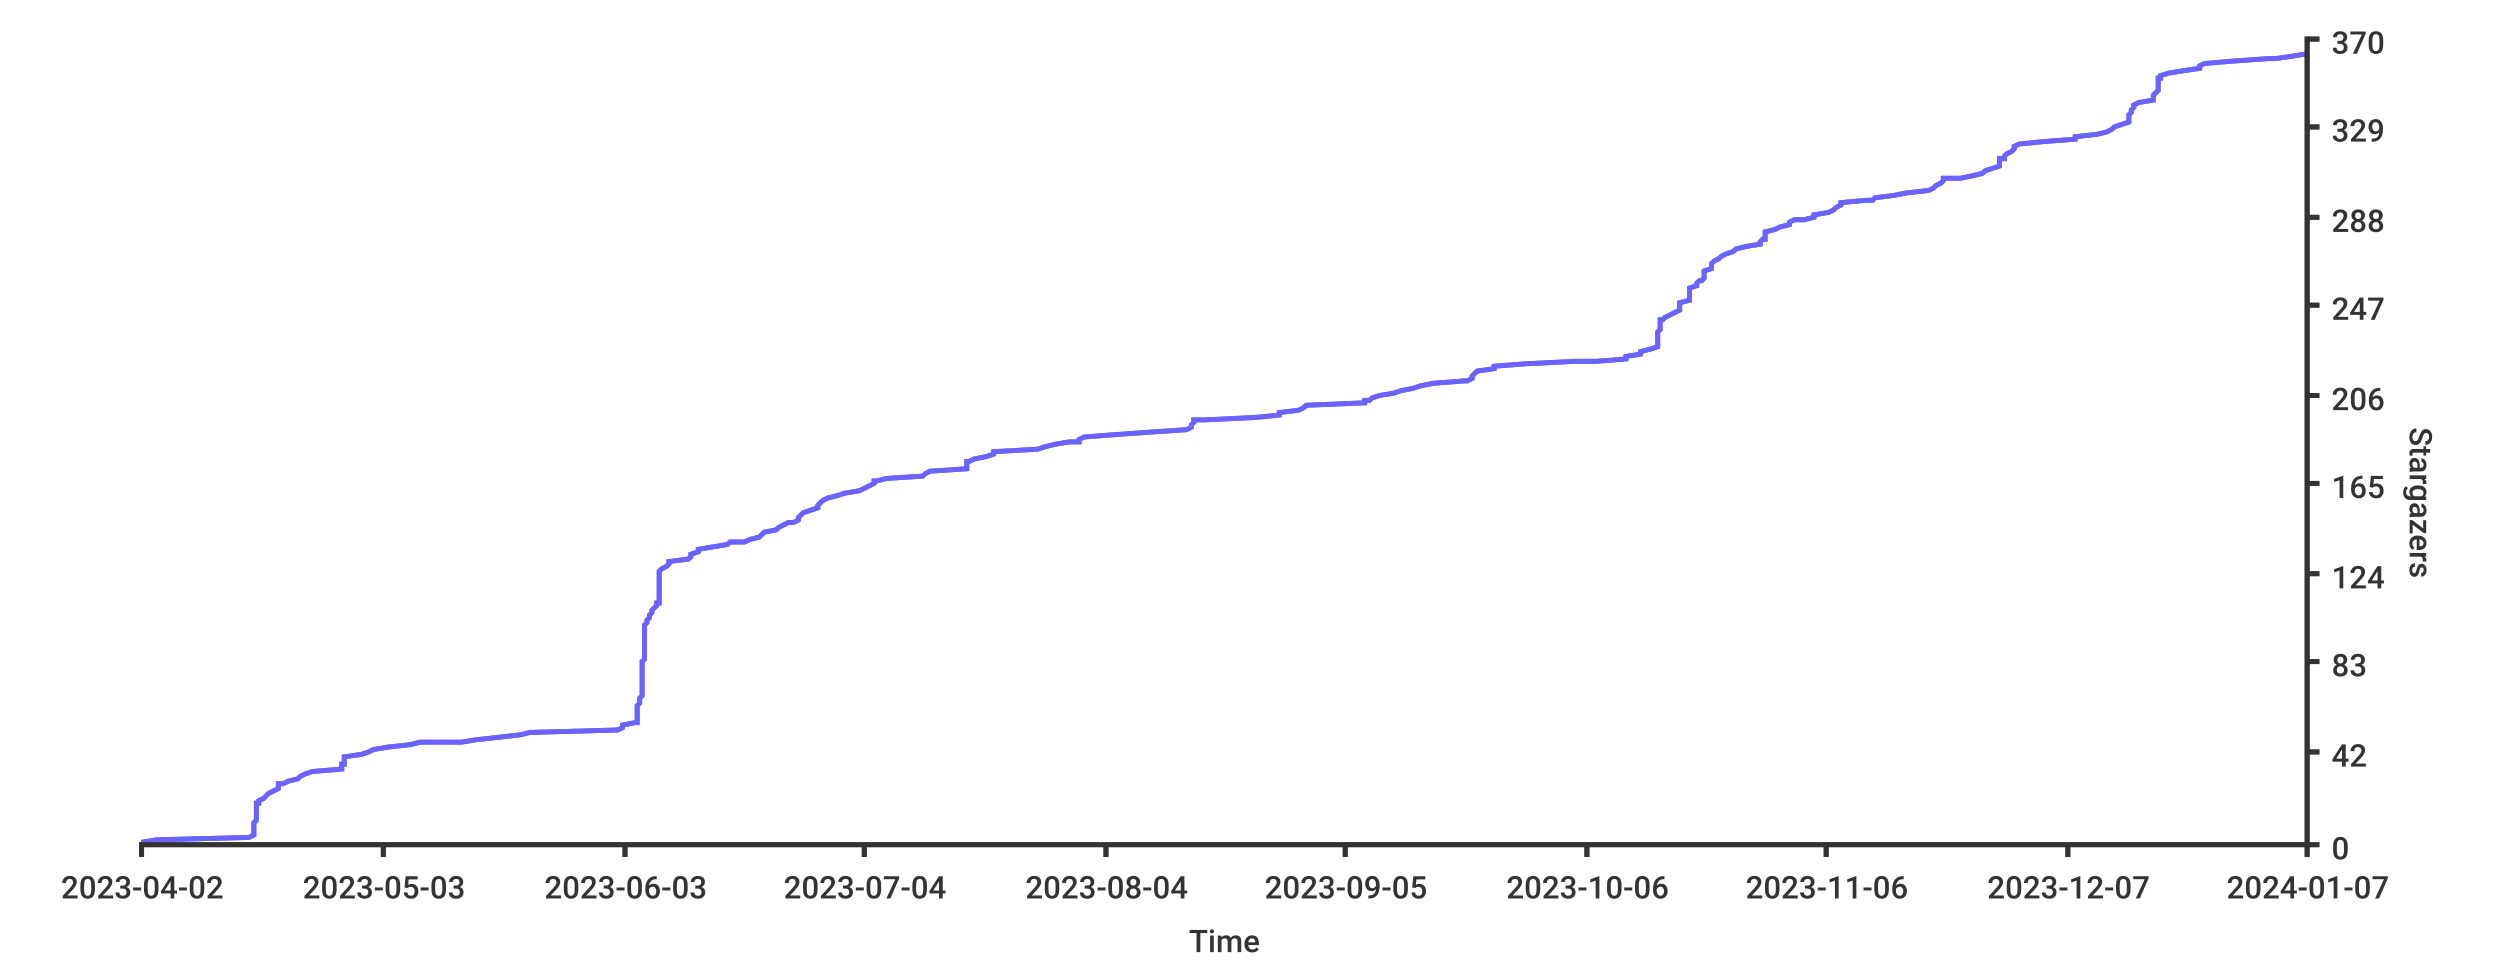
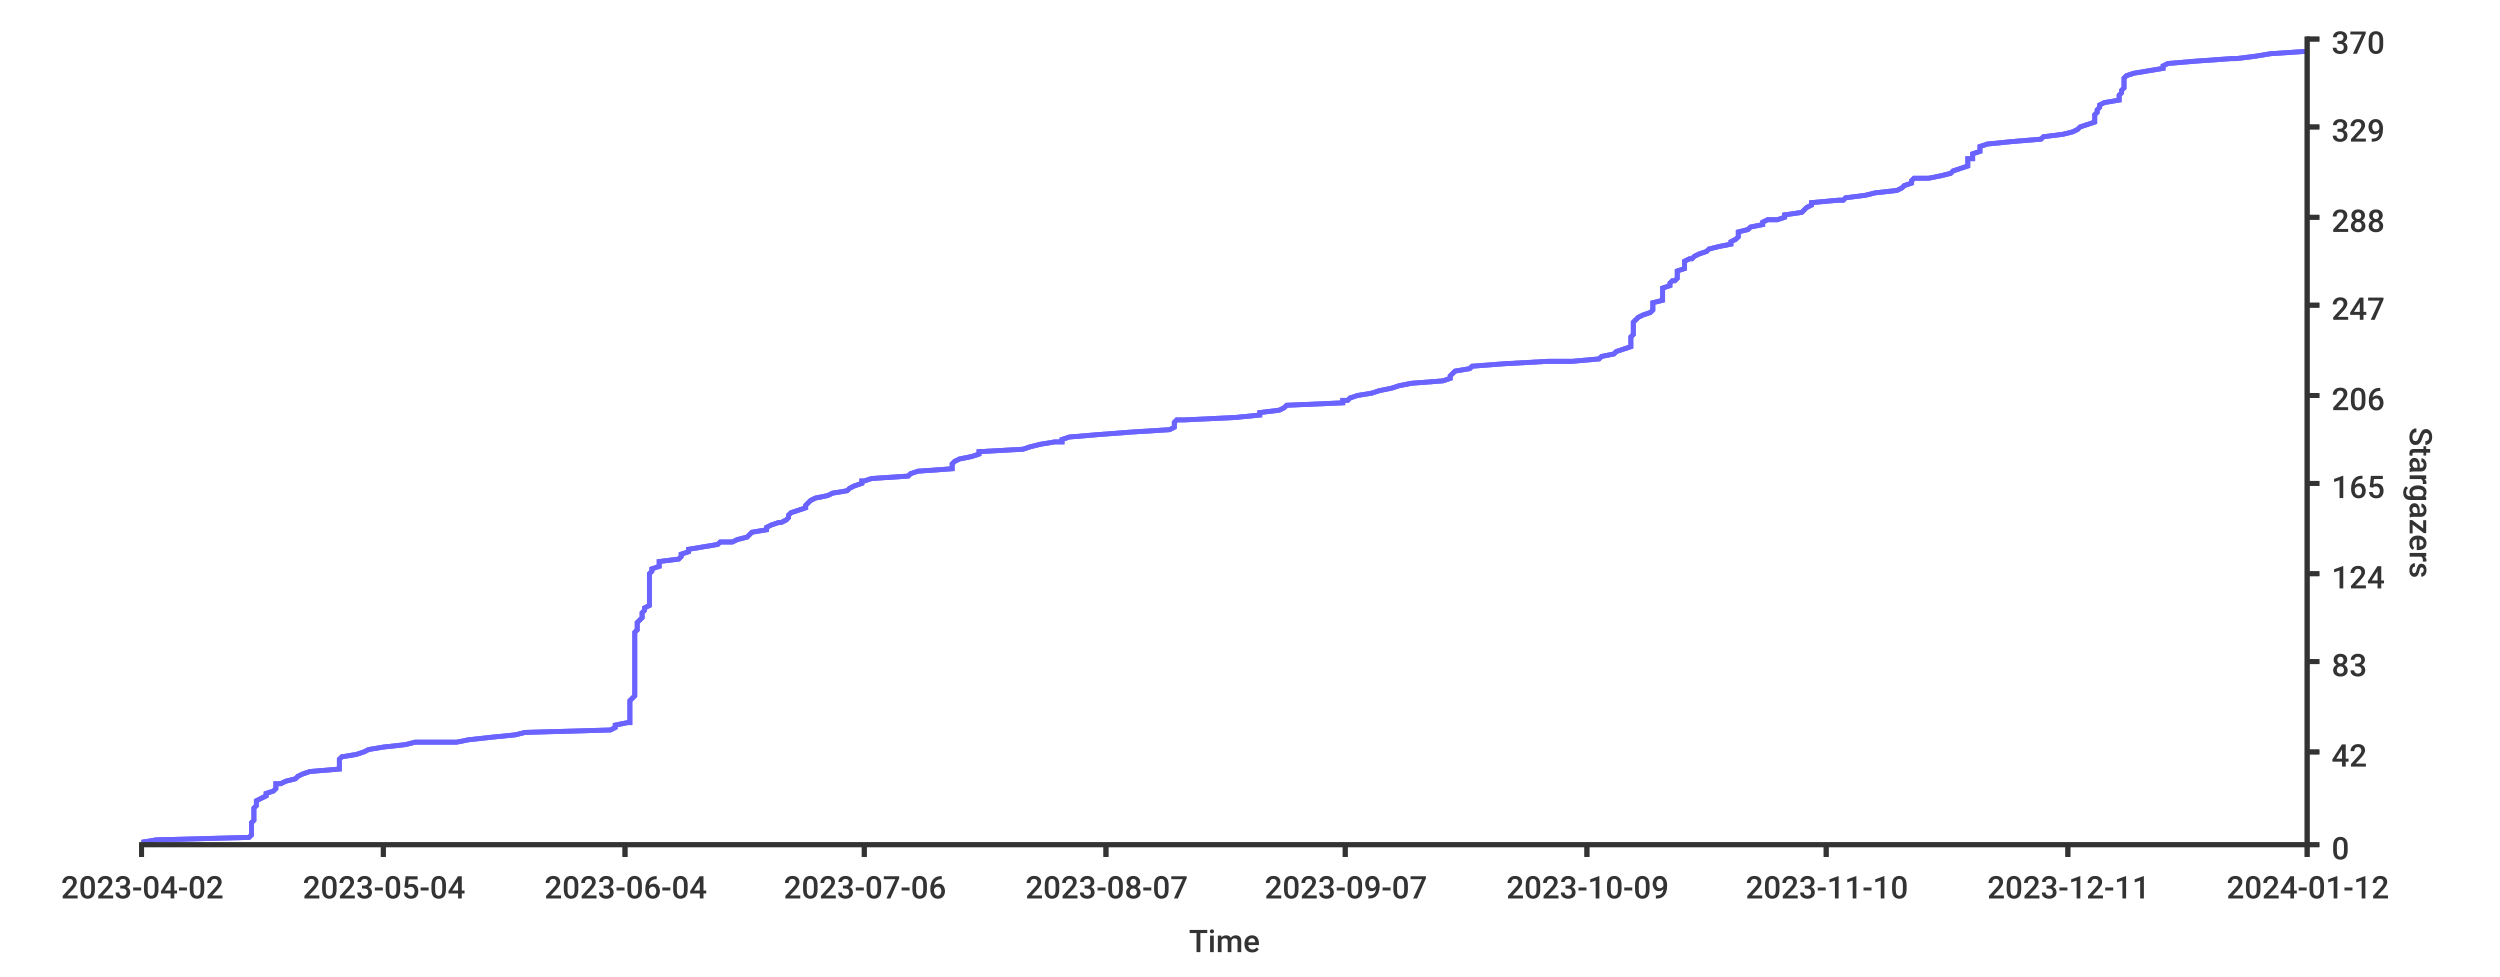
<svg xmlns="http://www.w3.org/2000/svg" width="1024px" height="400px">
  <style type="text/css">
path { fill: none; stroke: rgb(51,51,51); }
path.series { stroke: #6b63ff; }
rect.background { fill: rgb(255,255,255); stroke: none; }

text {
	stroke-width: 0;
	stroke: none;
	fill: rgba(51,51,51,1.0);
	font-size: 12.8px;
	font-family: 'Roboto Medium', sans-serif;
}
</style>
-   <rect rx="8" x="0" y="0" width="1024px" height="400px" class="background" />
-   <rect class="background" rx="8" x="0" y="0" width="1024px" height="400px" />
-   <path class="series" d="M 58 345 L 64 344 L 102 343 L 104 342 L 104 341 L 104 340 L 104 339 L 104 338 L 104 337 L 104 337 L 105 336 L 105 335 L 105 334 L 105 333 L 105 332 L 105 331 L 105 330 L 105 329 L 106 329 L 106 328 L 108 327 L 109 326 L 110 325 L 112 324 L 114 323 L 114 322 L 114 321 L 116 321 L 118 320 L 122 319 L 123 318 L 125 317 L 128 316 L 140 315 L 140 314 L 140 313 L 141 313 L 141 312 L 141 311 L 141 310 L 148 309 L 151 308 L 153 307 L 159 306 L 168 305 L 172 304 L 189 304 L 195 303 L 204 302 L 213 301 L 217 300 L 253 299 L 255 298 L 255 297 L 260 296 L 261 296 L 261 295 L 261 294 L 261 293 L 261 292 L 261 291 L 261 290 L 261 289 L 262 288 L 262 288 L 262 287 L 262 286 L 263 285 L 263 284 L 263 283 L 263 282 L 263 281 L 263 280 L 263 280 L 263 279 L 263 278 L 263 277 L 263 276 L 263 275 L 263 274 L 263 273 L 263 272 L 263 271 L 263 271 L 264 270 L 264 269 L 264 268 L 264 267 L 264 266 L 264 265 L 264 264 L 264 263 L 264 263 L 264 262 L 264 261 L 264 260 L 264 259 L 264 258 L 264 257 L 264 256 L 265 255 L 265 255 L 265 254 L 266 253 L 266 252 L 267 251 L 267 250 L 268 249 L 269 248 L 269 247 L 270 247 L 270 246 L 270 245 L 270 244 L 270 243 L 270 242 L 270 241 L 270 240 L 270 239 L 270 238 L 270 238 L 270 237 L 270 236 L 270 235 L 270 234 L 271 233 L 273 232 L 274 231 L 274 230 L 274 230 L 282 229 L 283 228 L 283 227 L 286 226 L 286 225 L 292 224 L 298 223 L 299 222 L 305 222 L 307 221 L 311 220 L 312 219 L 313 218 L 318 217 L 319 216 L 321 215 L 323 214 L 325 214 L 327 213 L 327 212 L 328 211 L 329 210 L 332 209 L 335 208 L 335 207 L 336 206 L 337 205 L 337 205 L 339 204 L 343 203 L 346 202 L 352 201 L 354 200 L 356 199 L 358 198 L 358 197 L 359 197 L 363 196 L 378 195 L 379 194 L 381 193 L 396 192 L 396 191 L 396 190 L 396 189 L 397 189 L 399 188 L 404 187 L 407 186 L 407 185 L 425 184 L 428 183 L 432 182 L 438 181 L 442 181 L 442 180 L 444 179 L 457 178 L 471 177 L 486 176 L 488 175 L 488 174 L 489 173 L 489 172 L 493 172 L 514 171 L 524 170 L 524 169 L 532 168 L 534 167 L 535 166 L 559 165 L 559 164 L 561 164 L 562 163 L 565 162 L 571 161 L 574 160 L 579 159 L 582 158 L 587 157 L 600 156 L 601 156 L 603 155 L 603 154 L 604 153 L 605 152 L 612 151 L 612 150 L 625 149 L 645 148 L 654 148 L 666 147 L 666 146 L 672 145 L 672 144 L 676 143 L 679 142 L 679 141 L 679 140 L 679 139 L 679 139 L 679 138 L 679 137 L 679 136 L 680 135 L 680 134 L 680 133 L 680 132 L 680 131 L 681 131 L 682 130 L 684 129 L 686 128 L 688 127 L 688 126 L 688 125 L 688 124 L 692 123 L 692 123 L 692 122 L 692 121 L 692 120 L 692 119 L 692 118 L 695 117 L 695 116 L 696 115 L 697 115 L 698 114 L 698 113 L 698 112 L 698 111 L 701 110 L 701 109 L 701 108 L 702 107 L 704 106 L 704 106 L 705 105 L 707 104 L 710 103 L 711 102 L 715 101 L 721 100 L 721 99 L 722 98 L 723 98 L 723 97 L 723 96 L 723 95 L 727 94 L 729 93 L 733 92 L 733 91 L 735 90 L 739 90 L 743 89 L 743 88 L 749 87 L 751 86 L 752 85 L 754 84 L 754 83 L 765 82 L 767 82 L 768 81 L 776 80 L 781 79 L 790 78 L 792 77 L 793 76 L 795 75 L 796 74 L 796 73 L 803 73 L 808 72 L 812 71 L 813 70 L 816 69 L 819 68 L 819 67 L 819 66 L 819 65 L 821 65 L 821 64 L 822 63 L 824 62 L 825 61 L 825 60 L 827 59 L 837 58 L 850 57 L 850 57 L 850 56 L 859 55 L 863 54 L 865 53 L 866 52 L 869 51 L 872 50 L 872 49 L 872 49 L 872 48 L 872 47 L 873 46 L 873 45 L 874 44 L 874 43 L 876 42 L 882 41 L 882 40 L 882 40 L 882 39 L 883 38 L 884 37 L 884 36 L 884 35 L 884 34 L 884 33 L 884 32 L 885 32 L 885 31 L 888 30 L 894 29 L 901 28 L 901 27 L 903 26 L 915 25 L 929 24 L 932 24 L 939 23 L 945 22" stroke-width="2" />
-   <path class="series" d="M 58 345 L 64 344 L 102 343 L 104 342 L 104 341 L 104 340 L 104 339 L 104 338 L 104 337 L 104 337 L 105 336 L 105 335 L 105 334 L 105 333 L 105 332 L 105 331 L 105 330 L 105 329 L 106 329 L 106 328 L 108 327 L 109 326 L 110 325 L 112 324 L 114 323 L 114 322 L 114 321 L 116 321 L 118 320 L 122 319 L 123 318 L 125 317 L 128 316 L 140 315 L 140 314 L 140 313 L 141 313 L 141 312 L 141 311 L 141 310 L 148 309 L 151 308 L 153 307 L 159 306 L 168 305 L 172 304 L 189 304 L 195 303 L 204 302 L 213 301 L 217 300 L 253 299 L 255 298 L 255 297 L 260 296 L 261 296 L 261 295 L 261 294 L 261 293 L 261 292 L 261 291 L 261 290 L 261 289 L 262 288 L 262 288 L 262 287 L 262 286 L 263 285 L 263 284 L 263 283 L 263 282 L 263 281 L 263 280 L 263 280 L 263 279 L 263 278 L 263 277 L 263 276 L 263 275 L 263 274 L 263 273 L 263 272 L 263 271 L 263 271 L 264 270 L 264 269 L 264 268 L 264 267 L 264 266 L 264 265 L 264 264 L 264 263 L 264 263 L 264 262 L 264 261 L 264 260 L 264 259 L 264 258 L 264 257 L 264 256 L 265 255 L 265 255 L 265 254 L 266 253 L 266 252 L 267 251 L 267 250 L 268 249 L 269 248 L 269 247 L 270 247 L 270 246 L 270 245 L 270 244 L 270 243 L 270 242 L 270 241 L 270 240 L 270 239 L 270 238 L 270 238 L 270 237 L 270 236 L 270 235 L 270 234 L 271 233 L 273 232 L 274 231 L 274 230 L 274 230 L 282 229 L 283 228 L 283 227 L 286 226 L 286 225 L 292 224 L 298 223 L 299 222 L 305 222 L 307 221 L 311 220 L 312 219 L 313 218 L 318 217 L 319 216 L 321 215 L 323 214 L 325 214 L 327 213 L 327 212 L 328 211 L 329 210 L 332 209 L 335 208 L 335 207 L 336 206 L 337 205 L 337 205 L 339 204 L 343 203 L 346 202 L 352 201 L 354 200 L 356 199 L 358 198 L 358 197 L 359 197 L 363 196 L 378 195 L 379 194 L 381 193 L 396 192 L 396 191 L 396 190 L 396 189 L 397 189 L 399 188 L 404 187 L 407 186 L 407 185 L 425 184 L 428 183 L 432 182 L 438 181 L 442 181 L 442 180 L 444 179 L 457 178 L 471 177 L 486 176 L 488 175 L 488 174 L 489 173 L 489 172 L 493 172 L 514 171 L 524 170 L 524 169 L 532 168 L 534 167 L 535 166 L 559 165 L 559 164 L 561 164 L 562 163 L 565 162 L 571 161 L 574 160 L 579 159 L 582 158 L 587 157 L 600 156 L 601 156 L 603 155 L 603 154 L 604 153 L 605 152 L 612 151 L 612 150 L 625 149 L 645 148 L 654 148 L 666 147 L 666 146 L 672 145 L 672 144 L 676 143 L 679 142 L 679 141 L 679 140 L 679 139 L 679 139 L 679 138 L 679 137 L 679 136 L 680 135 L 680 134 L 680 133 L 680 132 L 680 131 L 681 131 L 682 130 L 684 129 L 686 128 L 688 127 L 688 126 L 688 125 L 688 124 L 692 123 L 692 123 L 692 122 L 692 121 L 692 120 L 692 119 L 692 118 L 695 117 L 695 116 L 696 115 L 697 115 L 698 114 L 698 113 L 698 112 L 698 111 L 701 110 L 701 109 L 701 108 L 702 107 L 704 106 L 704 106 L 705 105 L 707 104 L 710 103 L 711 102 L 715 101 L 721 100 L 721 99 L 722 98 L 723 98 L 723 97 L 723 96 L 723 95 L 727 94 L 729 93 L 733 92 L 733 91 L 735 90 L 739 90 L 743 89 L 743 88 L 749 87 L 751 86 L 752 85 L 754 84 L 754 83 L 765 82 L 767 82 L 768 81 L 776 80 L 781 79 L 790 78 L 792 77 L 793 76 L 795 75 L 796 74 L 796 73 L 803 73 L 808 72 L 812 71 L 813 70 L 816 69 L 819 68 L 819 67 L 819 66 L 819 65 L 821 65 L 821 64 L 822 63 L 824 62 L 825 61 L 825 60 L 827 59 L 837 58 L 850 57 L 850 57 L 850 56 L 859 55 L 863 54 L 865 53 L 866 52 L 869 51 L 872 50 L 872 49 L 872 49 L 872 48 L 872 47 L 873 46 L 873 45 L 874 44 L 874 43 L 876 42 L 882 41 L 882 40 L 882 40 L 882 39 L 883 38 L 884 37 L 884 36 L 884 35 L 884 34 L 884 33 L 884 32 L 885 32 L 885 31 L 888 30 L 894 29 L 901 28 L 901 27 L 903 26 L 915 25 L 929 24 L 932 24 L 939 23 L 945 22" stroke-width="2" />
+   <rect y="0" width="1024px" height="400px" class="background" rx="8" x="0" />
+   <rect height="400px" class="background" rx="8" x="0" y="0" width="1024px" />
+   <path d="M 58 345 L 64 344 L 102 343 L 103 342 L 103 341 L 103 340 L 103 339 L 103 338 L 103 337 L 103 337 L 104 336 L 104 335 L 104 334 L 104 333 L 104 332 L 104 331 L 105 330 L 105 329 L 105 329 L 105 328 L 107 327 L 109 326 L 109 325 L 112 324 L 113 323 L 113 322 L 113 321 L 115 321 L 117 320 L 121 319 L 122 318 L 124 317 L 127 316 L 139 315 L 139 314 L 139 313 L 139 313 L 139 312 L 139 311 L 140 310 L 146 309 L 149 308 L 151 307 L 157 306 L 166 305 L 170 304 L 187 304 L 192 303 L 201 302 L 211 301 L 215 300 L 250 299 L 252 298 L 252 297 L 257 296 L 258 296 L 258 295 L 258 294 L 258 293 L 258 292 L 258 291 L 258 290 L 258 289 L 258 288 L 258 288 L 258 287 L 259 286 L 260 285 L 260 284 L 260 283 L 260 282 L 260 281 L 260 280 L 260 280 L 260 279 L 260 278 L 260 277 L 260 276 L 260 275 L 260 274 L 260 273 L 260 272 L 260 271 L 260 271 L 260 270 L 260 269 L 260 268 L 260 267 L 260 266 L 260 265 L 260 264 L 260 263 L 260 263 L 260 262 L 260 261 L 260 260 L 260 259 L 261 258 L 261 257 L 261 256 L 261 255 L 261 255 L 262 254 L 263 253 L 263 252 L 263 251 L 264 250 L 264 249 L 266 248 L 266 247 L 266 247 L 266 246 L 266 245 L 266 244 L 266 243 L 266 242 L 266 241 L 266 240 L 266 239 L 266 238 L 266 238 L 266 237 L 266 236 L 266 235 L 267 234 L 267 233 L 270 232 L 270 231 L 270 230 L 270 230 L 278 229 L 279 228 L 279 227 L 282 226 L 282 225 L 288 224 L 294 223 L 295 222 L 300 222 L 302 221 L 306 220 L 307 219 L 308 218 L 314 217 L 314 216 L 316 215 L 319 214 L 320 214 L 322 213 L 323 212 L 323 211 L 324 210 L 327 209 L 330 208 L 330 207 L 331 206 L 332 205 L 332 205 L 334 204 L 339 203 L 341 202 L 347 201 L 348 200 L 350 199 L 353 198 L 353 197 L 354 197 L 357 196 L 372 195 L 373 194 L 376 193 L 390 192 L 390 191 L 390 190 L 391 189 L 391 189 L 393 188 L 398 187 L 401 186 L 401 185 L 419 184 L 422 183 L 426 182 L 432 181 L 435 181 L 435 180 L 438 179 L 450 178 L 463 177 L 479 176 L 481 175 L 481 174 L 481 173 L 482 172 L 485 172 L 506 171 L 516 170 L 516 169 L 524 168 L 526 167 L 527 166 L 550 165 L 550 164 L 552 164 L 553 163 L 556 162 L 562 161 L 565 160 L 570 159 L 573 158 L 578 157 L 591 156 L 591 156 L 594 155 L 594 154 L 595 153 L 596 152 L 602 151 L 603 150 L 616 149 L 634 148 L 644 148 L 655 147 L 656 146 L 661 145 L 662 144 L 665 143 L 668 142 L 668 141 L 668 140 L 668 139 L 668 139 L 668 138 L 669 137 L 669 136 L 669 135 L 669 134 L 669 133 L 669 132 L 670 131 L 670 131 L 671 130 L 673 129 L 676 128 L 677 127 L 677 126 L 677 125 L 677 124 L 681 123 L 681 123 L 681 122 L 681 121 L 681 120 L 681 119 L 681 118 L 684 117 L 684 116 L 685 115 L 686 115 L 687 114 L 687 113 L 687 112 L 687 111 L 690 110 L 690 109 L 690 108 L 690 107 L 692 106 L 693 106 L 694 105 L 696 104 L 699 103 L 700 102 L 704 101 L 709 100 L 709 99 L 711 98 L 711 98 L 712 97 L 712 96 L 712 95 L 716 94 L 717 93 L 722 92 L 722 91 L 724 90 L 728 90 L 731 89 L 731 88 L 738 87 L 739 86 L 740 85 L 742 84 L 742 83 L 753 82 L 755 82 L 756 81 L 764 80 L 768 79 L 777 78 L 779 77 L 780 76 L 783 75 L 783 74 L 784 73 L 790 73 L 795 72 L 799 71 L 800 70 L 803 69 L 806 68 L 806 67 L 806 66 L 806 65 L 808 65 L 808 64 L 808 63 L 811 62 L 811 61 L 811 60 L 814 59 L 824 58 L 836 57 L 836 57 L 837 56 L 845 55 L 849 54 L 851 53 L 852 52 L 855 51 L 858 50 L 858 49 L 858 49 L 858 48 L 858 47 L 859 46 L 859 45 L 860 44 L 860 43 L 862 42 L 868 41 L 868 40 L 868 40 L 868 39 L 869 38 L 869 37 L 870 36 L 870 35 L 870 34 L 870 33 L 870 32 L 870 32 L 871 31 L 874 30 L 880 29 L 886 28 L 886 27 L 888 26 L 900 25 L 914 24 L 916 24 L 924 23 L 930 22 L 945 21" stroke-width="2" class="series" />
+   <path d="M 58 345 L 64 344 L 102 343 L 103 342 L 103 341 L 103 340 L 103 339 L 103 338 L 103 337 L 103 337 L 104 336 L 104 335 L 104 334 L 104 333 L 104 332 L 104 331 L 105 330 L 105 329 L 105 329 L 105 328 L 107 327 L 109 326 L 109 325 L 112 324 L 113 323 L 113 322 L 113 321 L 115 321 L 117 320 L 121 319 L 122 318 L 124 317 L 127 316 L 139 315 L 139 314 L 139 313 L 139 313 L 139 312 L 139 311 L 140 310 L 146 309 L 149 308 L 151 307 L 157 306 L 166 305 L 170 304 L 187 304 L 192 303 L 201 302 L 211 301 L 215 300 L 250 299 L 252 298 L 252 297 L 257 296 L 258 296 L 258 295 L 258 294 L 258 293 L 258 292 L 258 291 L 258 290 L 258 289 L 258 288 L 258 288 L 258 287 L 259 286 L 260 285 L 260 284 L 260 283 L 260 282 L 260 281 L 260 280 L 260 280 L 260 279 L 260 278 L 260 277 L 260 276 L 260 275 L 260 274 L 260 273 L 260 272 L 260 271 L 260 271 L 260 270 L 260 269 L 260 268 L 260 267 L 260 266 L 260 265 L 260 264 L 260 263 L 260 263 L 260 262 L 260 261 L 260 260 L 260 259 L 261 258 L 261 257 L 261 256 L 261 255 L 261 255 L 262 254 L 263 253 L 263 252 L 263 251 L 264 250 L 264 249 L 266 248 L 266 247 L 266 247 L 266 246 L 266 245 L 266 244 L 266 243 L 266 242 L 266 241 L 266 240 L 266 239 L 266 238 L 266 238 L 266 237 L 266 236 L 266 235 L 267 234 L 267 233 L 270 232 L 270 231 L 270 230 L 270 230 L 278 229 L 279 228 L 279 227 L 282 226 L 282 225 L 288 224 L 294 223 L 295 222 L 300 222 L 302 221 L 306 220 L 307 219 L 308 218 L 314 217 L 314 216 L 316 215 L 319 214 L 320 214 L 322 213 L 323 212 L 323 211 L 324 210 L 327 209 L 330 208 L 330 207 L 331 206 L 332 205 L 332 205 L 334 204 L 339 203 L 341 202 L 347 201 L 348 200 L 350 199 L 353 198 L 353 197 L 354 197 L 357 196 L 372 195 L 373 194 L 376 193 L 390 192 L 390 191 L 390 190 L 391 189 L 391 189 L 393 188 L 398 187 L 401 186 L 401 185 L 419 184 L 422 183 L 426 182 L 432 181 L 435 181 L 435 180 L 438 179 L 450 178 L 463 177 L 479 176 L 481 175 L 481 174 L 481 173 L 482 172 L 485 172 L 506 171 L 516 170 L 516 169 L 524 168 L 526 167 L 527 166 L 550 165 L 550 164 L 552 164 L 553 163 L 556 162 L 562 161 L 565 160 L 570 159 L 573 158 L 578 157 L 591 156 L 591 156 L 594 155 L 594 154 L 595 153 L 596 152 L 602 151 L 603 150 L 616 149 L 634 148 L 644 148 L 655 147 L 656 146 L 661 145 L 662 144 L 665 143 L 668 142 L 668 141 L 668 140 L 668 139 L 668 139 L 668 138 L 669 137 L 669 136 L 669 135 L 669 134 L 669 133 L 669 132 L 670 131 L 670 131 L 671 130 L 673 129 L 676 128 L 677 127 L 677 126 L 677 125 L 677 124 L 681 123 L 681 123 L 681 122 L 681 121 L 681 120 L 681 119 L 681 118 L 684 117 L 684 116 L 685 115 L 686 115 L 687 114 L 687 113 L 687 112 L 687 111 L 690 110 L 690 109 L 690 108 L 690 107 L 692 106 L 693 106 L 694 105 L 696 104 L 699 103 L 700 102 L 704 101 L 709 100 L 709 99 L 711 98 L 711 98 L 712 97 L 712 96 L 712 95 L 716 94 L 717 93 L 722 92 L 722 91 L 724 90 L 728 90 L 731 89 L 731 88 L 738 87 L 739 86 L 740 85 L 742 84 L 742 83 L 753 82 L 755 82 L 756 81 L 764 80 L 768 79 L 777 78 L 779 77 L 780 76 L 783 75 L 783 74 L 784 73 L 790 73 L 795 72 L 799 71 L 800 70 L 803 69 L 806 68 L 806 67 L 806 66 L 806 65 L 808 65 L 808 64 L 808 63 L 811 62 L 811 61 L 811 60 L 814 59 L 824 58 L 836 57 L 836 57 L 837 56 L 845 55 L 849 54 L 851 53 L 852 52 L 855 51 L 858 50 L 858 49 L 858 49 L 858 48 L 858 47 L 859 46 L 859 45 L 860 44 L 860 43 L 862 42 L 868 41 L 868 40 L 868 40 L 868 39 L 869 38 L 869 37 L 870 36 L 870 35 L 870 34 L 870 33 L 870 32 L 870 32 L 871 31 L 874 30 L 880 29 L 886 28 L 886 27 L 888 26 L 900 25 L 914 24 L 916 24 L 924 23 L 930 22 L 945 21" stroke-width="2" class="series" />
  <path stroke-width="2" d="M 945 346 L 945 15" />
-   <path stroke-width="2" d="M 945 346 L 945 15" />
+   <path d="M 945 346 L 945 15" stroke-width="2" />
  <path stroke-width="2" d="M 945 346 L 950 346" />
  <path stroke-width="2" d="M 945 346 L 950 346" />
  <text x="955" y="352">0</text>
  <path stroke-width="2" d="M 945 308 L 950 308" />
  <path stroke-width="2" d="M 945 308 L 950 308" />
  <text x="955" y="314">42</text>
-   <path stroke-width="2" d="M 945 271 L 950 271" />
+   <path d="M 945 271 L 950 271" stroke-width="2" />
  <path stroke-width="2" d="M 945 271 L 950 271" />
  <text x="955" y="277">83</text>
-   <path stroke-width="2" d="M 945 235 L 950 235" />
+   <path d="M 945 235 L 950 235" stroke-width="2" />
  <path stroke-width="2" d="M 945 235 L 950 235" />
  <text x="955" y="241">124</text>
  <path stroke-width="2" d="M 945 198 L 950 198" />
  <path stroke-width="2" d="M 945 198 L 950 198" />
  <text x="955" y="204">165</text>
  <path stroke-width="2" d="M 945 162 L 950 162" />
  <path stroke-width="2" d="M 945 162 L 950 162" />
-   <text y="168" x="955">206</text>
+   <text x="955" y="168">206</text>
  <path stroke-width="2" d="M 945 125 L 950 125" />
  <path stroke-width="2" d="M 945 125 L 950 125" />
-   <text x="955" y="131">247</text>
-   <path d="M 945 89 L 950 89" stroke-width="2" />
+   <text y="131" x="955">247</text>
+   <path stroke-width="2" d="M 945 89 L 950 89" />
  <path stroke-width="2" d="M 945 89 L 950 89" />
  <text x="955" y="95">288</text>
-   <path stroke-width="2" d="M 945 52 L 950 52" />
+   <path d="M 945 52 L 950 52" stroke-width="2" />
  <path stroke-width="2" d="M 945 52 L 950 52" />
  <text x="955" y="58">329</text>
  <path stroke-width="2" d="M 945 16 L 950 16" />
  <path stroke-width="2" d="M 945 16 L 950 16" />
  <text x="955" y="22">370</text>
  <text x="987" y="175" transform="rotate(90.00,987,175)">Stargazers</text>
  <path stroke-width="2" d="M 57 346 L 945 346" />
  <path stroke-width="2" d="M 57 346 L 945 346" />
  <path stroke-width="2" d="M 58 346 L 58 351" />
  <path stroke-width="2" d="M 58 346 L 58 351" />
  <text x="25" y="368">2023-04-02</text>
  <path stroke-width="2" d="M 157 346 L 157 351" />
  <path stroke-width="2" d="M 157 346 L 157 351" />
-   <text x="124" y="368">2023-05-03</text>
+   <text y="368" x="124">2023-05-04</text>
  <path stroke-width="2" d="M 256 346 L 256 351" />
  <path stroke-width="2" d="M 256 346 L 256 351" />
-   <text x="223" y="368">2023-06-03</text>
+   <text x="223" y="368">2023-06-04</text>
  <path stroke-width="2" d="M 354 346 L 354 351" />
  <path stroke-width="2" d="M 354 346 L 354 351" />
-   <text x="321" y="368">2023-07-04</text>
-   <path d="M 453 346 L 453 351" stroke-width="2" />
+   <text x="321" y="368">2023-07-06</text>
  <path stroke-width="2" d="M 453 346 L 453 351" />
-   <text x="420" y="368">2023-08-04</text>
+   <path stroke-width="2" d="M 453 346 L 453 351" />
+   <text x="420" y="368">2023-08-07</text>
  <path stroke-width="2" d="M 551 346 L 551 351" />
-   <path stroke-width="2" d="M 551 346 L 551 351" />
-   <text x="518" y="368">2023-09-05</text>
+   <path d="M 551 346 L 551 351" stroke-width="2" />
+   <text x="518" y="368">2023-09-07</text>
  <path stroke-width="2" d="M 650 346 L 650 351" />
  <path stroke-width="2" d="M 650 346 L 650 351" />
-   <text x="617" y="368">2023-10-06</text>
+   <text x="617" y="368">2023-10-09</text>
  <path stroke-width="2" d="M 748 346 L 748 351" />
-   <path d="M 748 346 L 748 351" stroke-width="2" />
-   <text x="715" y="368">2023-11-06</text>
+   <path stroke-width="2" d="M 748 346 L 748 351" />
+   <text y="368" x="715">2023-11-10</text>
  <path stroke-width="2" d="M 847 346 L 847 351" />
  <path stroke-width="2" d="M 847 346 L 847 351" />
-   <text x="814" y="368">2023-12-07</text>
+   <text x="814" y="368">2023-12-11</text>
+   <path stroke-width="2" d="M 945 346 L 945 351" />
  <path d="M 945 346 L 945 351" stroke-width="2" />
-   <path stroke-width="2" d="M 945 346 L 945 351" />
-   <text x="912" y="368">2024-01-07</text>
-   <text x="487" y="390">Time</text>
+   <text x="912" y="368">2024-01-12</text>
+   <text y="390" x="487">Time</text>
</svg>
